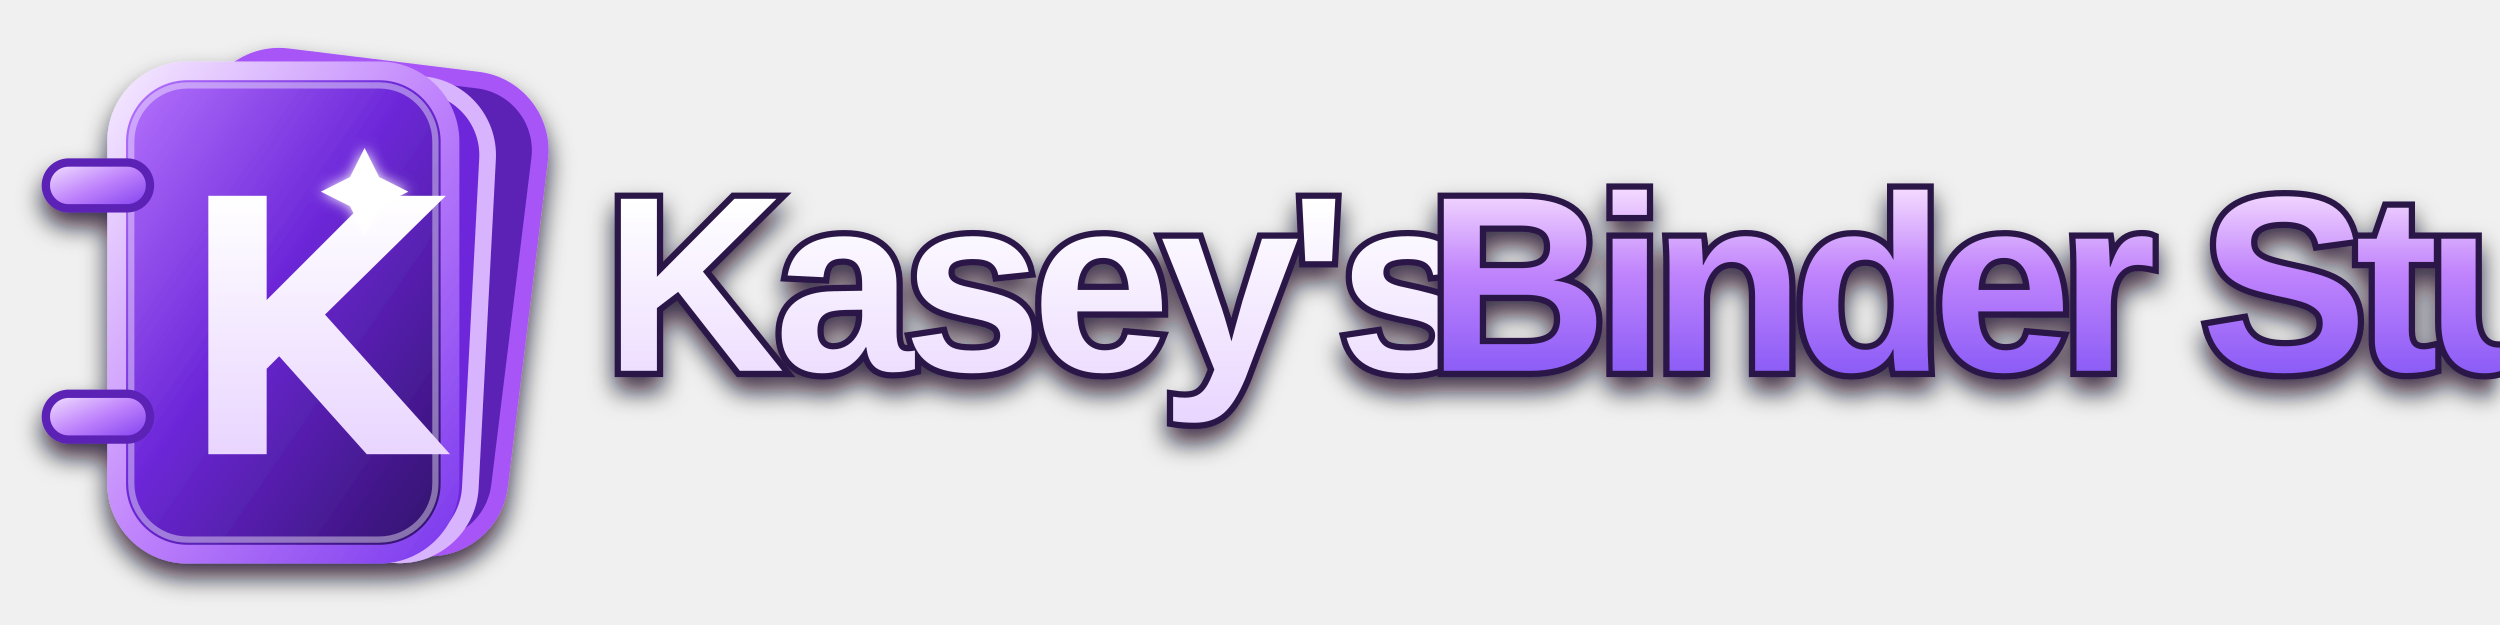
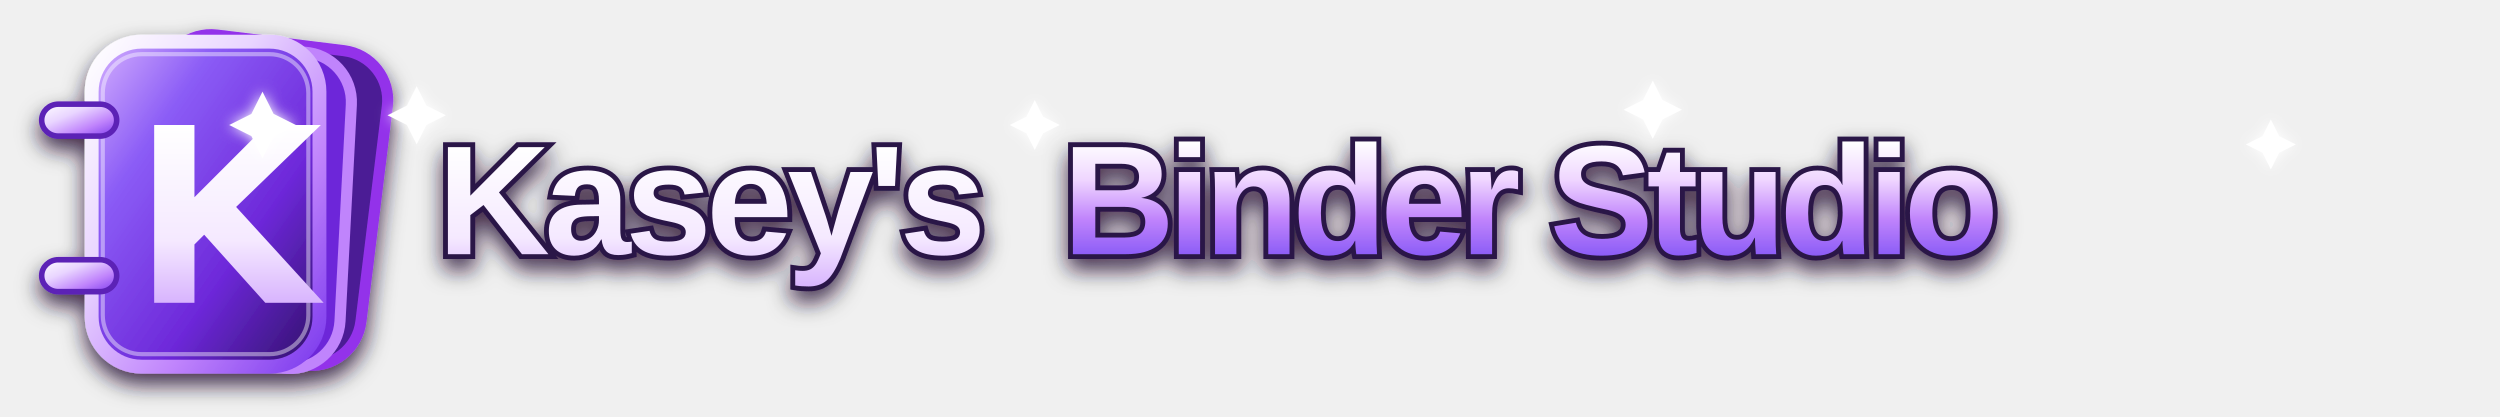
- <svg xmlns="http://www.w3.org/2000/svg" viewBox="0 0 1200 300" role="img" aria-label="Kasey's Binder Studio">
+ <svg xmlns="http://www.w3.org/2000/svg" viewBox="0 0 1800 300" role="img" aria-label="Kasey's Binder Studio">
  <defs>
    <linearGradient id="bg" x1="0" y1="0" x2="1" y2="1">
-       <stop stop-color="#b977ff" />
-       <stop offset=".45" stop-color="#6d28d9" />
+       <stop stop-color="#d8b4fe" />
+       <stop offset=".28" stop-color="#8b5cf6" />
+       <stop offset=".65" stop-color="#6d28d9" />
      <stop offset="1" stop-color="#2e1065" />
    </linearGradient>
    <linearGradient id="edge" x1="0" y1="0" x2="1" y2="1">
-       <stop stop-color="#f5e9ff" />
-       <stop offset=".5" stop-color="#c084fc" />
+       <stop stop-color="#fff" />
+       <stop offset=".35" stop-color="#e9d5ff" />
+       <stop offset=".68" stop-color="#c084fc" />
      <stop offset="1" stop-color="#7c3aed" />
    </linearGradient>
    <linearGradient id="txt" x1="0" y1="0" x2="0" y2="1">
-       <stop stop-color="#f4d9ff" />
-       <stop offset=".45" stop-color="#c084fc" />
+       <stop stop-color="#fff" />
+       <stop offset=".34" stop-color="#efd5ff" />
+       <stop offset=".68" stop-color="#c084fc" />
      <stop offset="1" stop-color="#8b5cf6" />
    </linearGradient>
    <linearGradient id="white" x1="0" y1="0" x2="0" y2="1">
      <stop stop-color="#fff" />
-       <stop offset="1" stop-color="#e9d5ff" />
+       <stop offset=".65" stop-color="#f5e9ff" />
+       <stop offset="1" stop-color="#d8b4fe" />
    </linearGradient>
-     <filter id="shadow" x="-30%" y="-30%" width="160%" height="160%">
-       <feDropShadow dx="0" dy="7" stdDeviation="6" flood-color="#0d0620" flood-opacity=".8" />
+     <filter id="shadow" x="-35%" y="-35%" width="170%" height="170%">
+       <feDropShadow dx="0" dy="8" stdDeviation="8" flood-color="#140426" flood-opacity=".82" />
    </filter>
-     <filter id="glow" x="-30%" y="-30%" width="160%" height="160%">
-       <feGaussianBlur stdDeviation="3" result="b" />
+     <filter id="softGlow" x="-70%" y="-70%" width="240%" height="240%">
+       <feGaussianBlur stdDeviation="5" result="b" />
      <feMerge>
        <feMergeNode in="b" />
        <feMergeNode in="SourceGraphic" />
      </feMerge>
    </filter>
  </defs>
-   <g transform="translate(18 20)" filter="url(#shadow)">
-     <rect x="72" y="12" width="160" height="226" rx="34" fill="#5b21b6" stroke="#a855f7" stroke-width="8" transform="rotate(7 152 125)" />
-     <rect x="52" y="18" width="160" height="226" rx="34" fill="#6d28d9" stroke="#d8b4fe" stroke-width="8" transform="rotate(3 132 131)" />
-     <rect x="38" y="14" width="160" height="232" rx="34" fill="url(#bg)" stroke="url(#edge)" stroke-width="9" />
-     <rect x="45" y="21" width="146" height="218" rx="27" fill="none" stroke="#fff" stroke-opacity=".4" stroke-width="3" />
-     <rect x="4" y="58" width="50" height="22" rx="11" fill="url(#edge)" stroke="#5b21b6" stroke-width="4" />
-     <rect x="4" y="169" width="50" height="22" rx="11" fill="url(#edge)" stroke="#5b21b6" stroke-width="4" />
-     <path d="M82 74h28v50l50-50h36l-58 57 60 67h-40l-42-47-6 6v41H82z" fill="url(#white)" />
-     <path d="M157 51l7 14 14 7-14 7-7 14-7-14-14-7 14-7z" fill="#fff" filter="url(#glow)" />
+   <g transform="translate(24 16)" filter="url(#shadow)">
+     <rect x="82" y="14" width="164" height="228" rx="36" fill="#4c1d95" stroke="#9333ea" stroke-width="8" transform="rotate(7 164 128)" />
+     <rect x="61" y="19" width="164" height="228" rx="36" fill="#6d28d9" stroke="#c084fc" stroke-width="8" transform="rotate(3 143 133)" />
+     <rect x="42" y="14" width="164" height="234" rx="36" fill="url(#bg)" stroke="url(#edge)" stroke-width="10" />
+     <rect x="50" y="23" width="148" height="216" rx="28" fill="none" stroke="#fff" stroke-opacity=".42" stroke-width="3" />
+     <rect x="6" y="59" width="54" height="23" rx="12" fill="url(#edge)" stroke="#5b21b6" stroke-width="4" />
+     <rect x="6" y="171" width="54" height="23" rx="12" fill="url(#edge)" stroke="#5b21b6" stroke-width="4" />
+     <path d="M87 74h29v52l52-52h39l-61 59 63 69h-42l-44-49-7 7v42H87z" fill="url(#white)" />
+     <path d="M165 50l8 16 16 8-16 8-8 16-8-16-16-8 16-8z" fill="#fff" filter="url(#softGlow)">
+       <animate attributeName="opacity" values=".55;1;.55" dur="2.4s" repeatCount="indefinite" />
+     </path>
  </g>
  <g filter="url(#shadow)">
-     <text x="290" y="178" font-family="Arial Black, Arial, sans-serif" font-size="120" font-weight="900" letter-spacing="-5" fill="url(#white)" stroke="#2a1747" stroke-width="6" paint-order="stroke">Kasey's</text>
-     <text x="685" y="178" font-family="Arial Black, Arial, sans-serif" font-size="120" font-weight="900" letter-spacing="-6" fill="url(#txt)" stroke="#2a1747" stroke-width="6" paint-order="stroke">Binder Studio</text>
+     <text x="315" y="183" font-family="Arial Black, Arial, sans-serif" font-size="112" font-weight="900" letter-spacing="-4" fill="url(#white)" stroke="#2a1747" stroke-width="7" paint-order="stroke">Kasey's</text>
+     <text x="765" y="183" font-family="Arial Black, Arial, sans-serif" font-size="112" font-weight="900" letter-spacing="-5" fill="url(#txt)" stroke="#2a1747" stroke-width="7" paint-order="stroke">Binder Studio</text>
+   </g>
+   <g fill="#fff" filter="url(#softGlow)">
+     <path d="M300 62l7 14 14 7-14 7-7 14-7-14-14-7 14-7z">
+       <animate attributeName="opacity" values=".15;1;.15" dur="2.8s" repeatCount="indefinite" begin=".2s" />
+     </path>
+     <path d="M745 72l6 12 12 6-12 6-6 12-6-12-12-6 12-6z">
+       <animate attributeName="opacity" values=".12;1;.12" dur="3.2s" repeatCount="indefinite" begin="1.1s" />
+     </path>
+     <path d="M1190 58l7 14 14 7-14 7-7 14-7-14-14-7 14-7z">
+       <animate attributeName="opacity" values=".18;1;.18" dur="2.6s" repeatCount="indefinite" begin=".7s" />
+     </path>
+     <path d="M1635 86l6 12 12 6-12 6-6 12-6-12-12-6 12-6z">
+       <animate attributeName="opacity" values=".15;1;.15" dur="3s" repeatCount="indefinite" begin="1.6s" />
+     </path>
  </g>
</svg>
